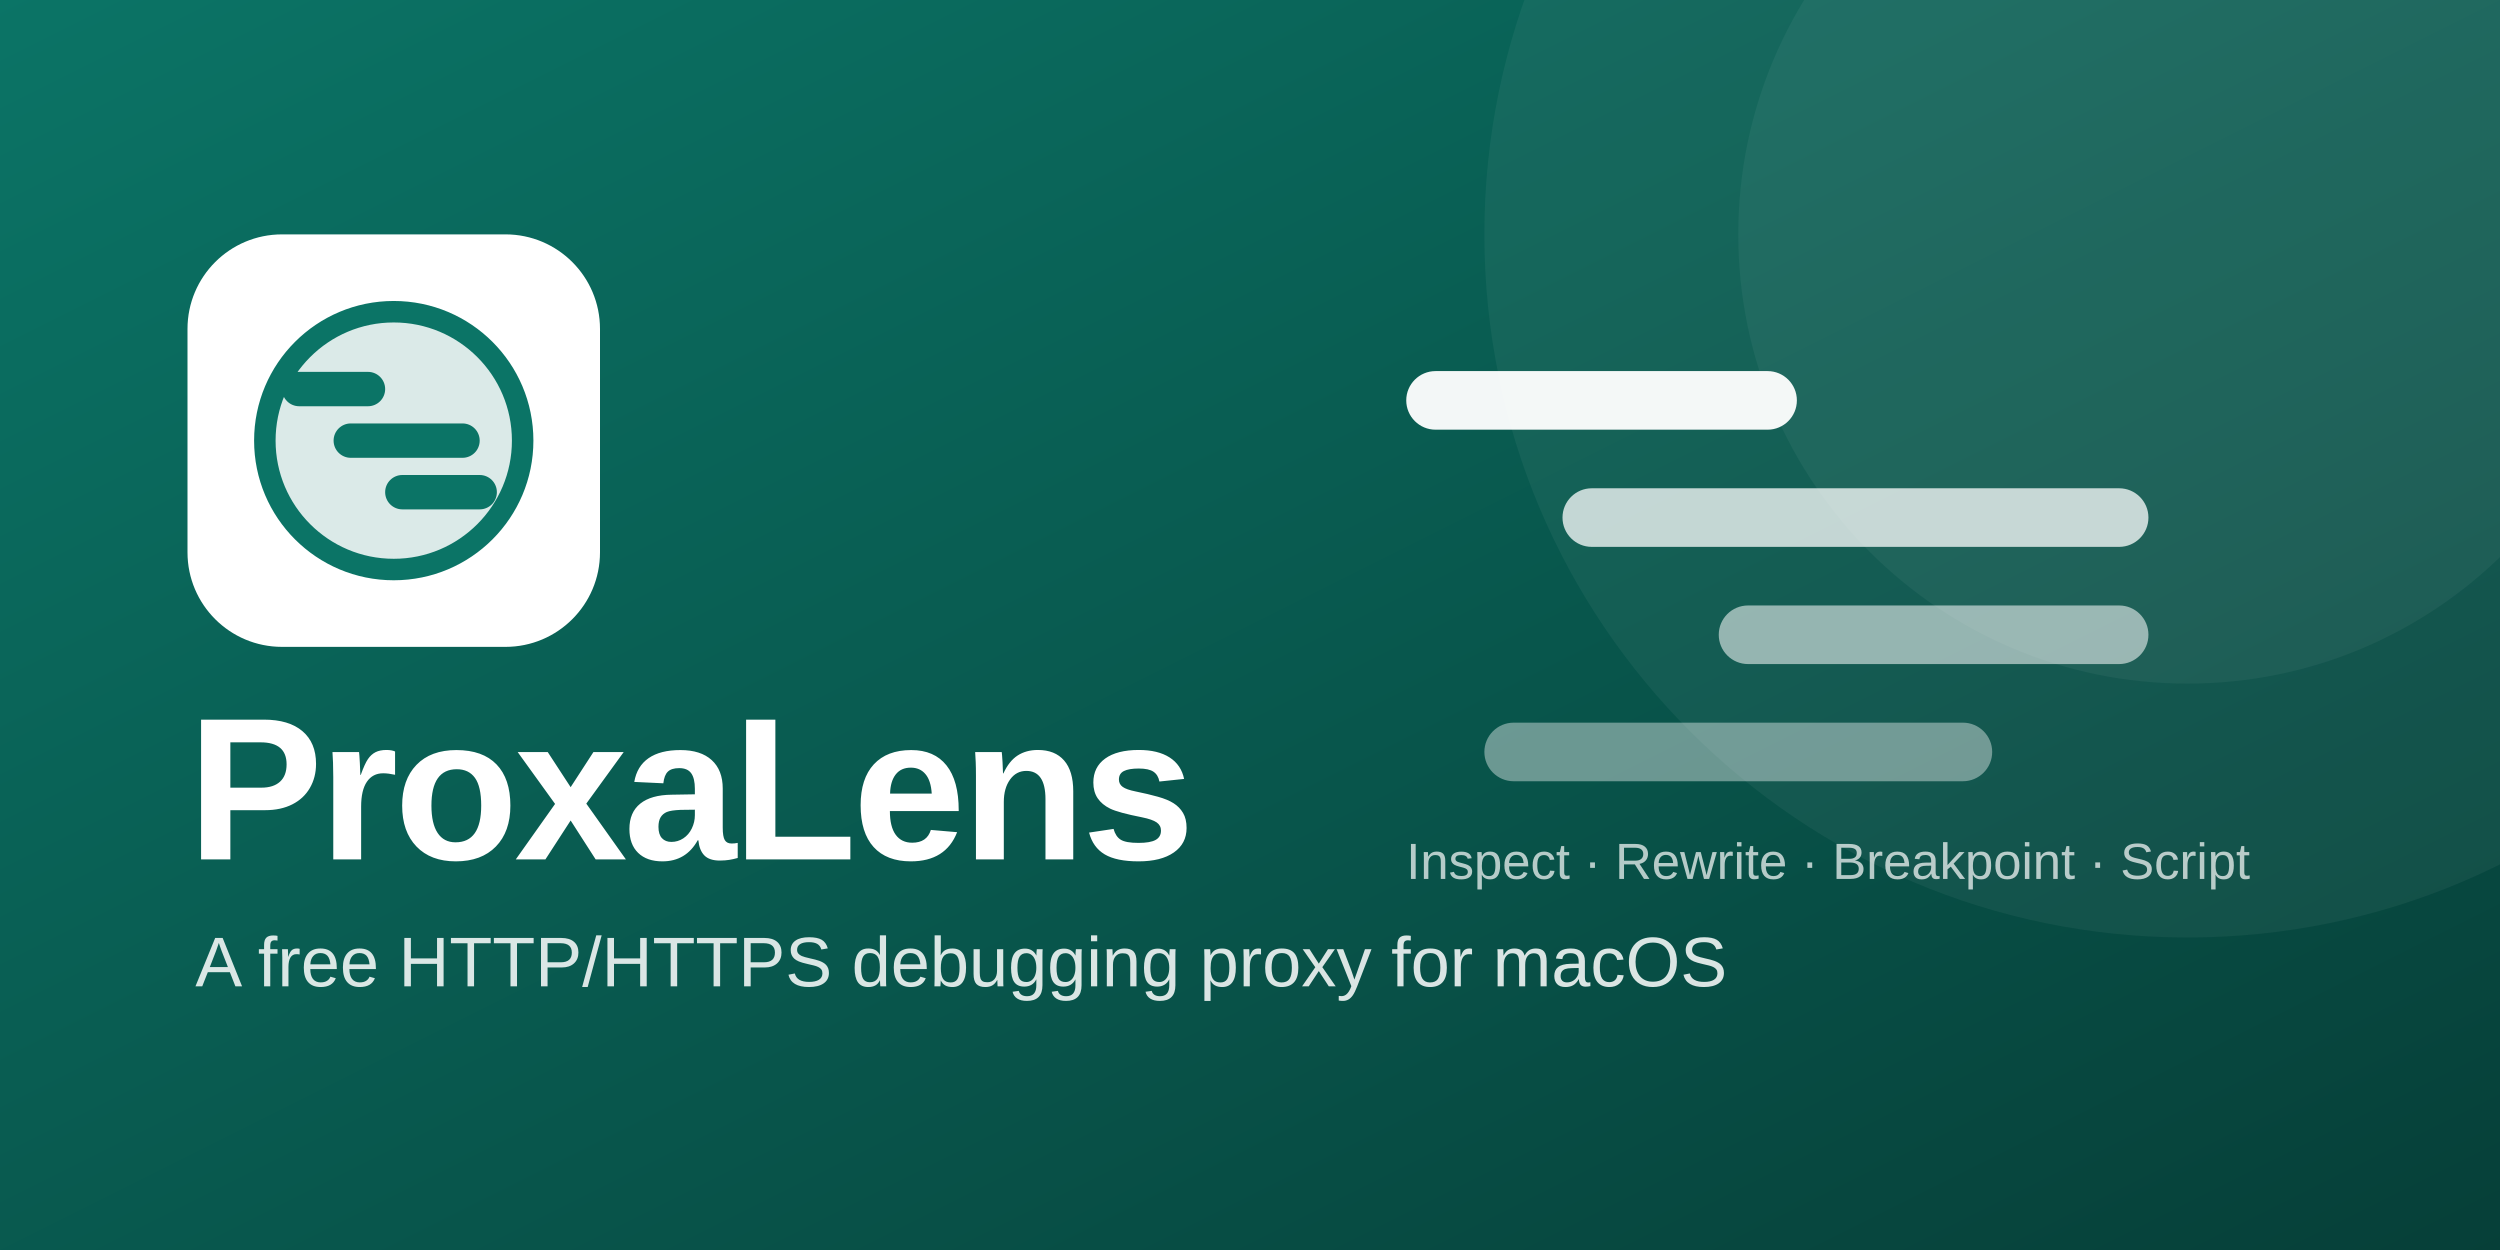
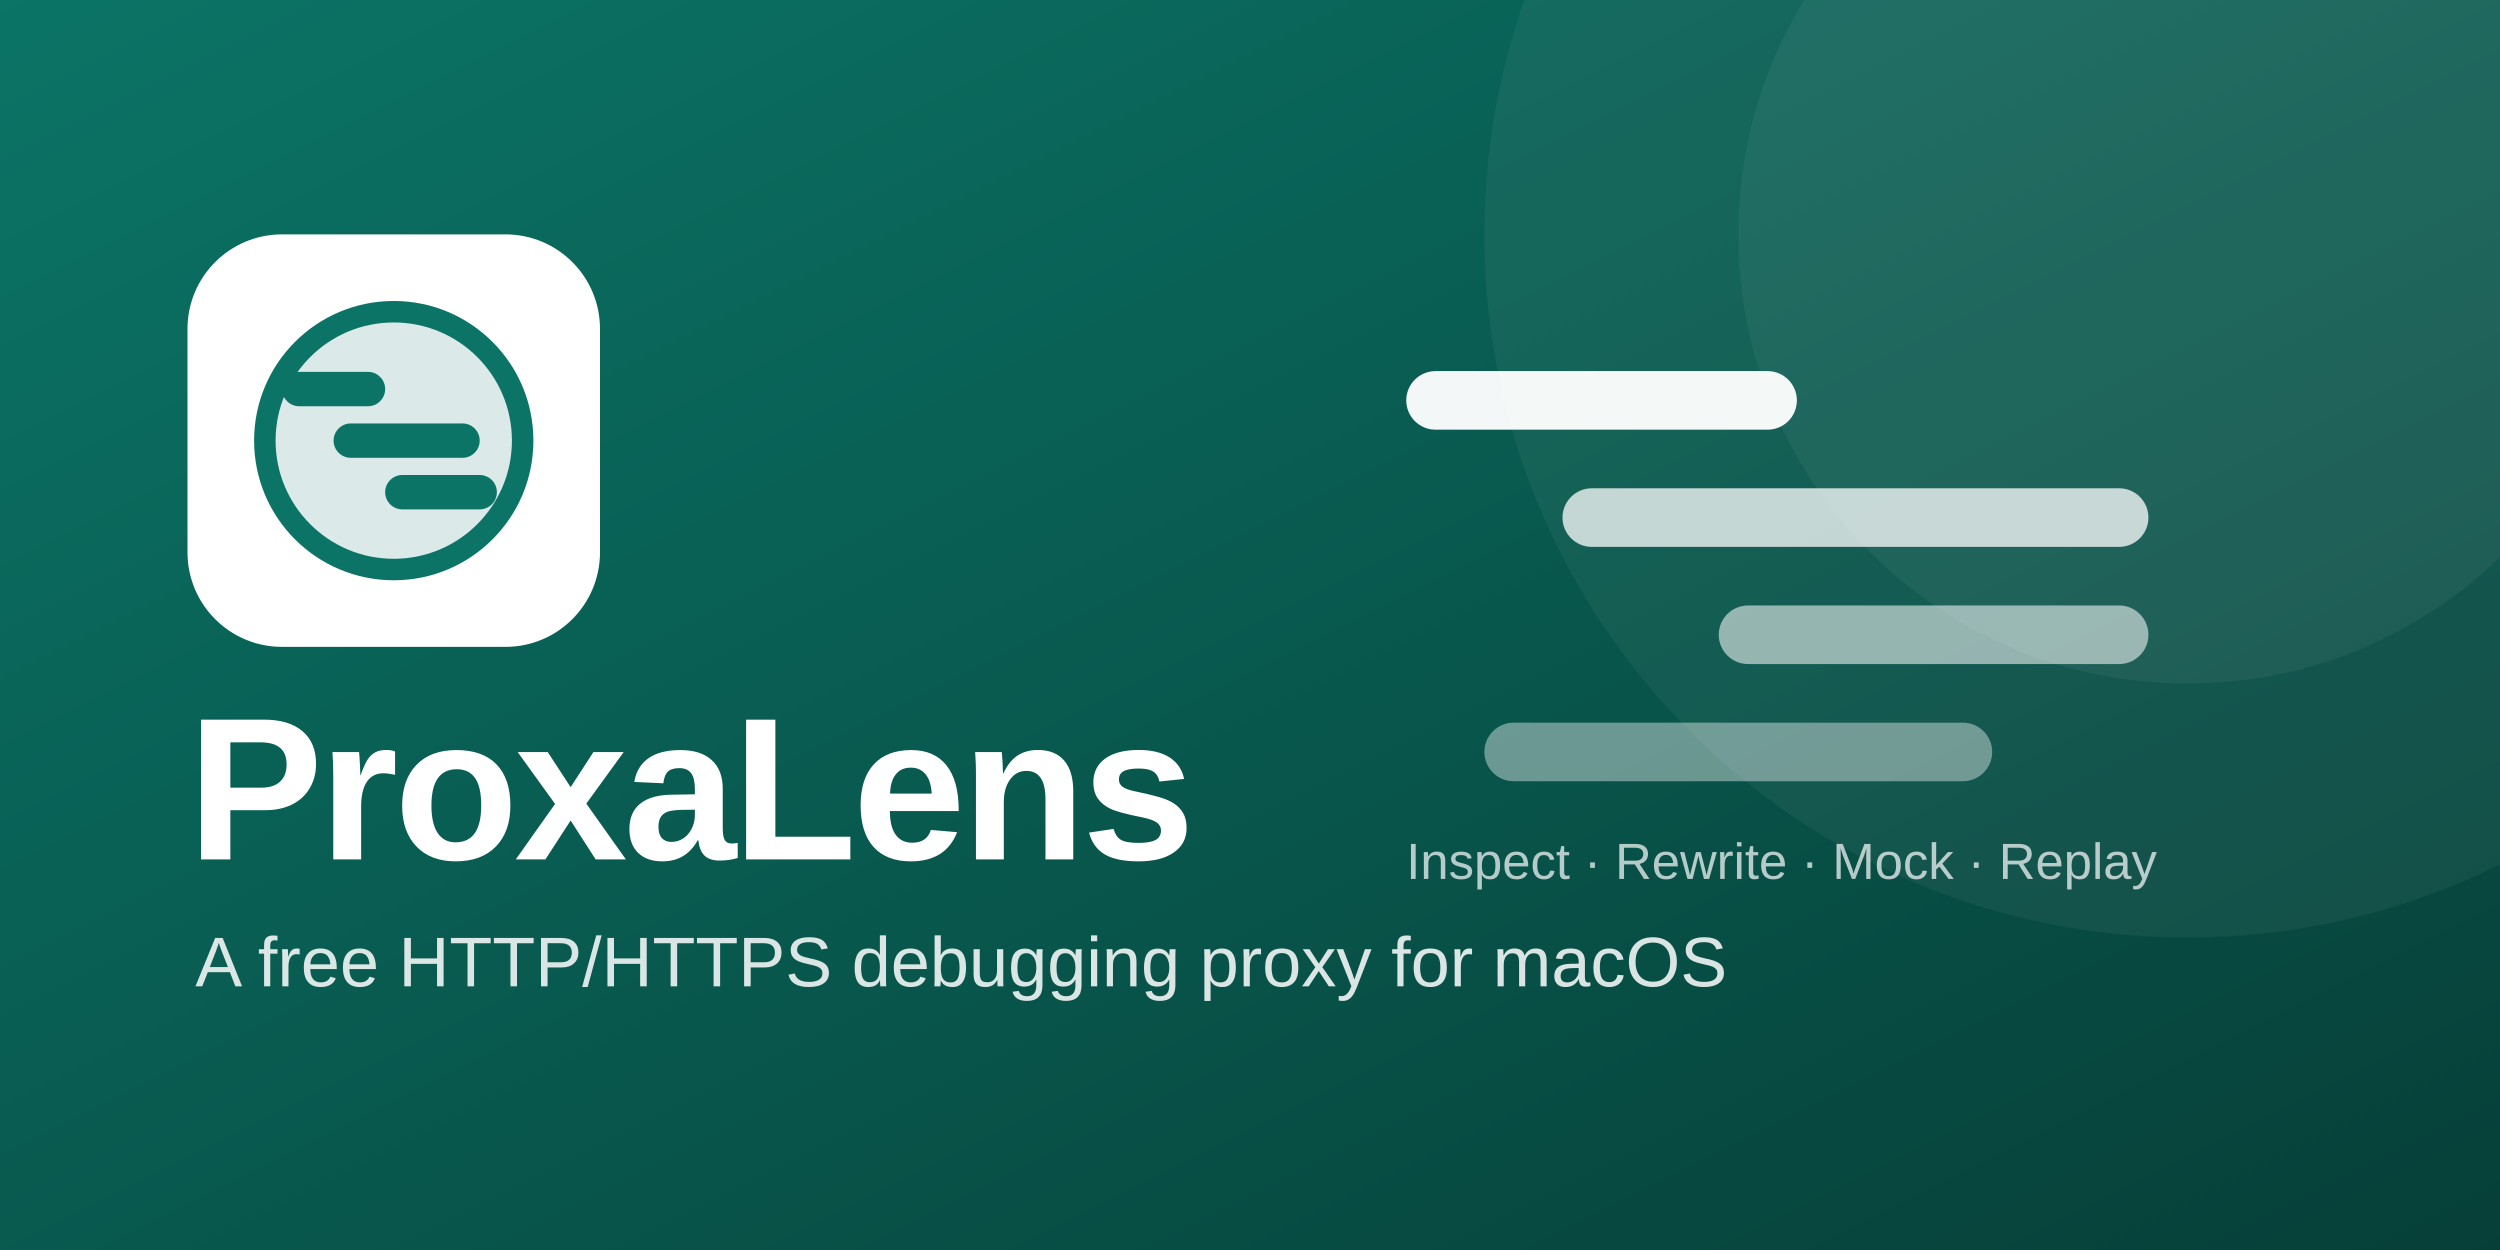
<svg xmlns="http://www.w3.org/2000/svg" viewBox="0 0 1280 640" width="1280" height="640" font-family="-apple-system, 'SF Pro Display', 'Helvetica Neue', Arial, sans-serif">
  <defs>
    <linearGradient id="bg" x1="0" y1="0" x2="1" y2="1">
      <stop offset="0" stop-color="#0b7466" />
      <stop offset="1" stop-color="#063f38" />
    </linearGradient>
    <clipPath id="lens">
      <circle cx="48" cy="48" r="30" />
    </clipPath>
  </defs>
  <rect width="1280" height="640" fill="url(#bg)" />
  <circle cx="1120" cy="120" r="360" fill="#ffffff" opacity="0.05" />
  <circle cx="1120" cy="120" r="230" fill="#ffffff" opacity="0.05" />
  <g transform="translate(96 120) scale(2.2)">
    <rect width="96" height="96" rx="22" fill="#ffffff" />
    <circle cx="48" cy="48" r="30" fill="#0b7466" opacity="0.15" />
    <g clip-path="url(#lens)" fill="#0b7466">
      <rect x="22" y="32" width="24" height="8" rx="4" />
      <rect x="34" y="44" width="34" height="8" rx="4" />
      <rect x="46" y="56" width="26" height="8" rx="4" />
    </g>
    <circle cx="48" cy="48" r="30" fill="none" stroke="#0b7466" stroke-width="5" />
  </g>
  <text x="96" y="440" fill="#ffffff" font-size="104" font-weight="700" letter-spacing="-2">ProxaLens</text>
  <text x="100" y="505" fill="#ffffff" opacity="0.85" font-size="36">A free HTTP/HTTPS debugging proxy for macOS</text>
  <g fill="#ffffff">
    <rect x="720" y="190" width="200" height="30" rx="15" opacity="0.95" />
    <rect x="800" y="250" width="300" height="30" rx="15" opacity="0.75" />
    <rect x="880" y="310" width="220" height="30" rx="15" opacity="0.55" />
    <rect x="760" y="370" width="260" height="30" rx="15" opacity="0.4" />
  </g>
-   <text x="720" y="450" fill="#ffffff" opacity="0.7" font-size="26">Inspect · Rewrite · Breakpoint · Script</text>
+   <text x="720" y="450" fill="#ffffff" opacity="0.7" font-size="26">Inspect · Rewrite · Mock · Replay</text>
</svg>
